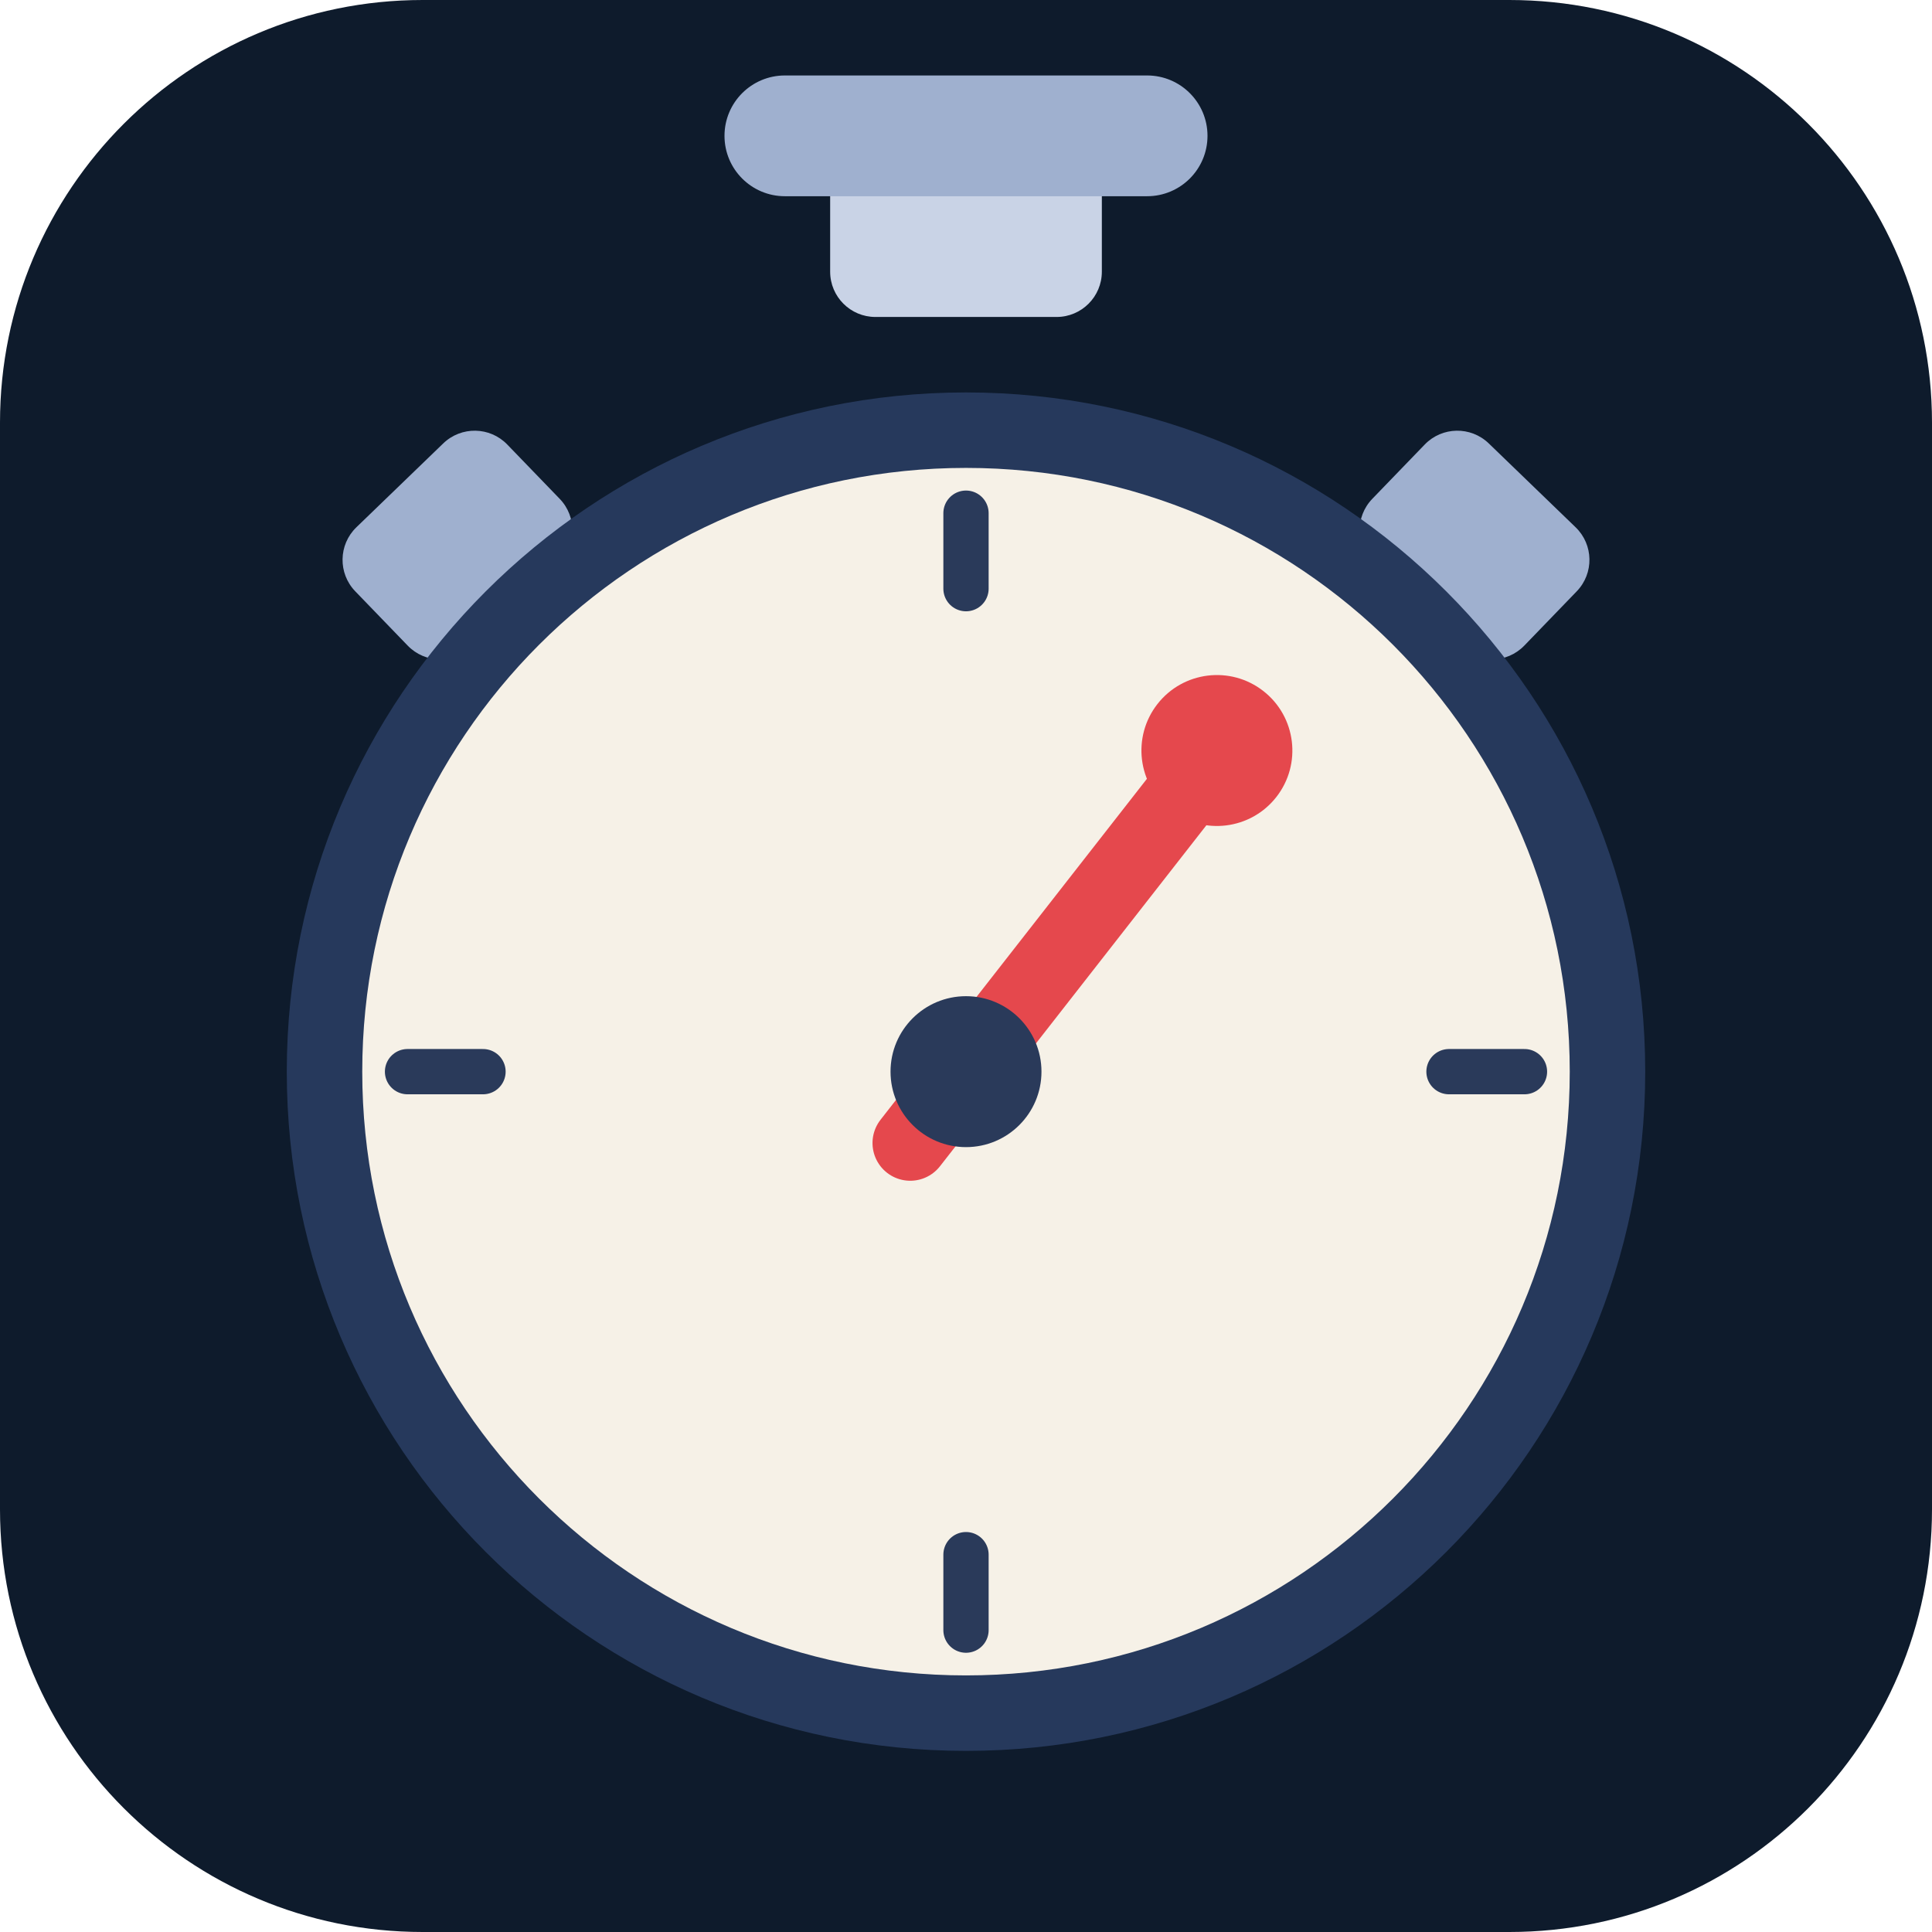
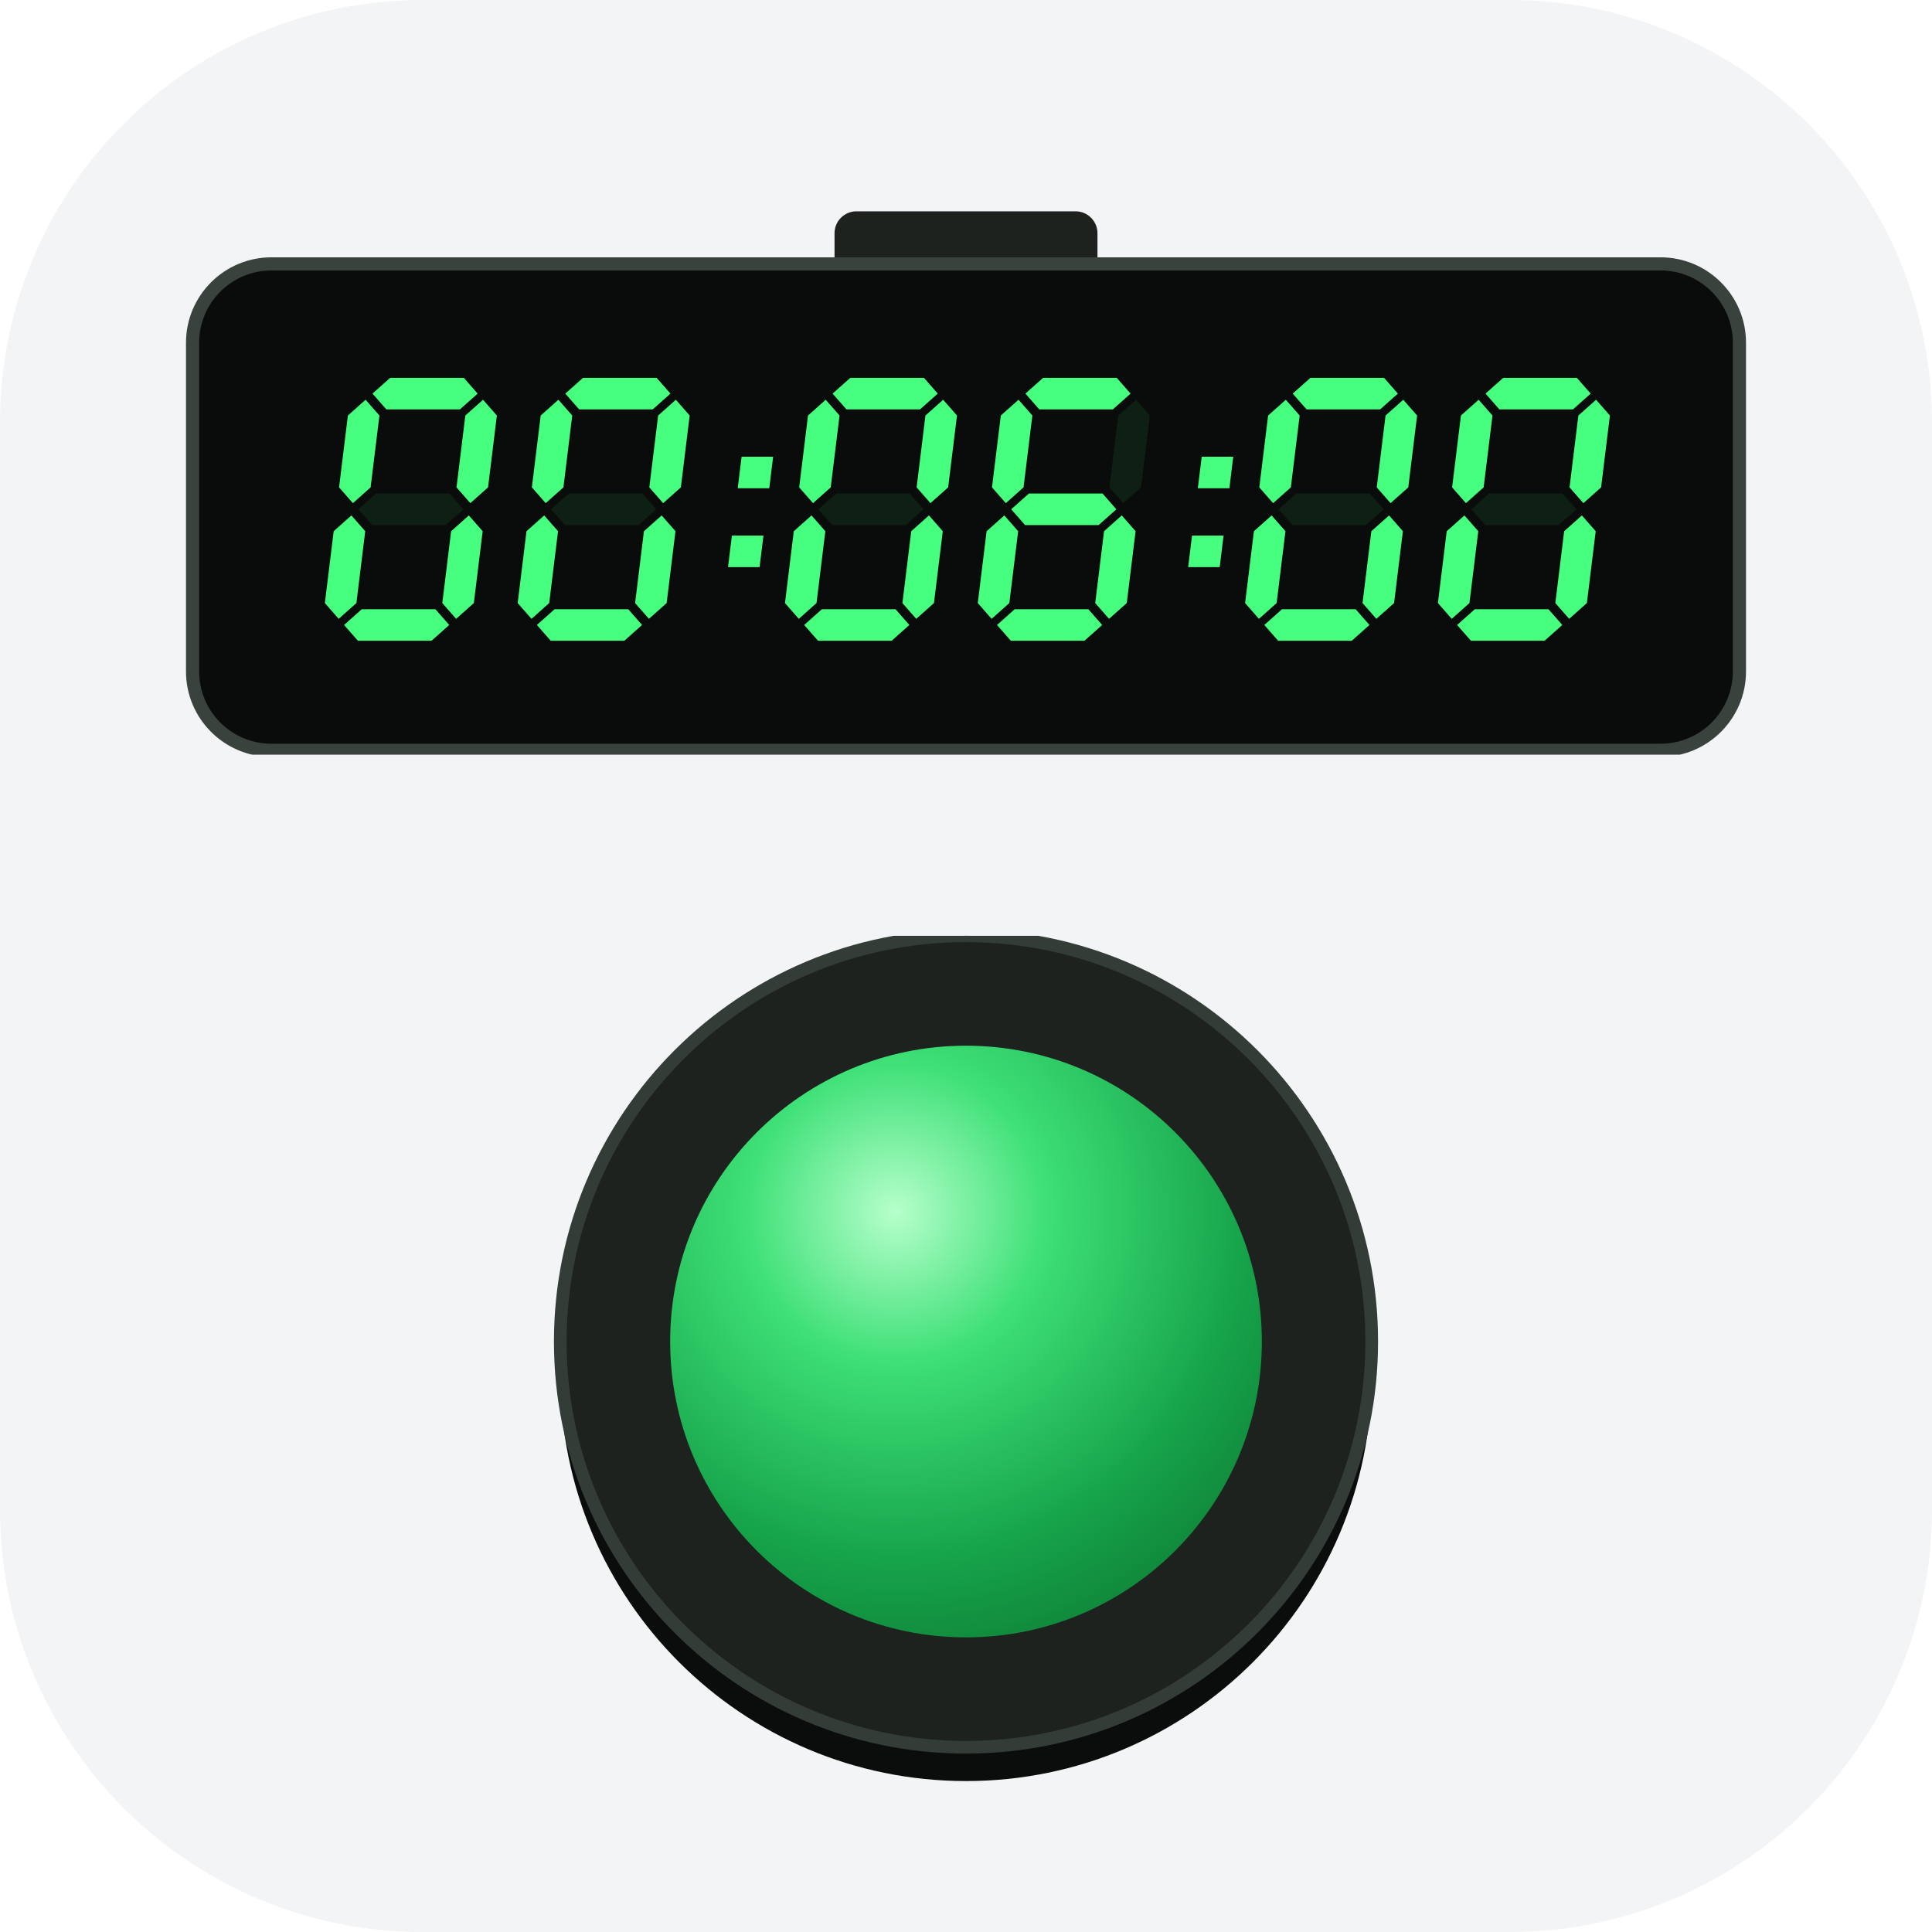
<svg xmlns="http://www.w3.org/2000/svg" viewBox="0 0 128 128">
-   <rect width="128" height="128" rx="28" fill="#0e1b2c" />
-   <rect x="55" y="9" width="18" height="12" rx="3" fill="#c9d3e6" />
-   <rect x="48" y="5" width="32" height="8" rx="4" fill="#9fb0cf" />
-   <g transform="translate(64 71)">
-     <g transform="rotate(44)">
-       <rect x="-7" y="-54" width="14" height="11" rx="3" fill="#9fb0cf" />
+   <rect width="128" height="128" rx="28" fill="#f3f4f6" />
+   <svg x="12" y="14" width="104" height="36" viewBox="0 0 178 62">
+     <rect x="74" y="0" width="30" height="9" rx="2.5" fill="#1d221f" />
+     <rect x=".75" y="6" width="176.5" height="55.5" rx="9" fill="#0a0c0b" stroke="#3a423d" stroke-width="1.5" />
+     <g transform="translate(19 19) skewX(-7)">
+       <g transform="translate(0 0)">
+         <polygon class="led-on" points="2.5,1.8 4.3,0 12.7,0 14.5,1.8 12.7,3.6 4.3,3.6" fill="#46ff7e" />
+         <polygon points="2.5,15 4.3,13.2 12.7,13.2 14.5,15 12.7,16.8 4.3,16.8" fill="rgba(70,255,126,.08)" />
+         <polygon class="led-on" points="2.5,28.2 4.3,26.4 12.7,26.4 14.5,28.2 12.7,30 4.3,30" fill="#46ff7e" />
+         <polygon class="led-on" points="1.8,2.5 3.6,4.3 3.6,12.5 1.8,14.3 0,12.5 0,4.3" fill="#46ff7e" />
+         <polygon class="led-on" points="15.2,2.5 17,4.3 17,12.5 15.2,14.3 13.4,12.5 13.4,4.3" fill="#46ff7e" />
+         <polygon class="led-on" points="1.8,15.7 3.6,17.5 3.6,25.7 1.8,27.5 0,25.7 0,17.5" fill="#46ff7e" />
+         <polygon class="led-on" points="15.2,15.7 17,17.5 17,25.7 15.2,27.5 13.4,25.7 13.4,17.5" fill="#46ff7e" />
+       </g>
+       <g transform="translate(22 0)">
+         <polygon class="led-on" points="2.5,1.8 4.3,0 12.7,0 14.5,1.8 12.7,3.6 4.3,3.6" fill="#46ff7e" />
+         <polygon points="2.5,15 4.3,13.2 12.7,13.2 14.5,15 12.7,16.8 4.3,16.8" fill="rgba(70,255,126,.08)" />
+         <polygon class="led-on" points="2.5,28.2 4.3,26.4 12.7,26.4 14.5,28.2 12.7,30 4.3,30" fill="#46ff7e" />
+         <polygon class="led-on" points="1.8,2.5 3.6,4.3 3.6,12.5 1.8,14.3 0,12.5 0,4.3" fill="#46ff7e" />
+         <polygon class="led-on" points="15.2,2.5 17,4.3 17,12.5 15.2,14.3 13.4,12.5 13.4,4.3" fill="#46ff7e" />
+         <polygon class="led-on" points="1.8,15.7 3.6,17.5 3.6,25.7 1.8,27.5 0,25.7 0,17.5" fill="#46ff7e" />
+         <polygon class="led-on" points="15.2,15.7 17,17.5 17,25.7 15.2,27.5 13.4,25.7 13.4,17.5" fill="#46ff7e" />
+       </g>
+       <rect class="led-on" x="45.5" y="9" width="3.6" height="3.6" fill="#46ff7e" />
+       <rect class="led-on" x="45.5" y="18" width="3.6" height="3.6" fill="#46ff7e" />
+       <g transform="translate(52.5 0)">
+         <polygon class="led-on" points="2.5,1.8 4.3,0 12.7,0 14.5,1.8 12.7,3.6 4.3,3.6" fill="#46ff7e" />
+         <polygon points="2.5,15 4.3,13.2 12.7,13.2 14.5,15 12.7,16.8 4.3,16.8" fill="rgba(70,255,126,.08)" />
+         <polygon class="led-on" points="2.5,28.2 4.3,26.4 12.7,26.4 14.5,28.2 12.7,30 4.3,30" fill="#46ff7e" />
+         <polygon class="led-on" points="1.8,2.5 3.6,4.3 3.6,12.5 1.8,14.3 0,12.5 0,4.3" fill="#46ff7e" />
+         <polygon class="led-on" points="15.2,2.5 17,4.3 17,12.5 15.2,14.3 13.4,12.5 13.4,4.3" fill="#46ff7e" />
+         <polygon class="led-on" points="1.8,15.7 3.6,17.5 3.6,25.7 1.8,27.5 0,25.7 0,17.5" fill="#46ff7e" />
+         <polygon class="led-on" points="15.2,15.7 17,17.5 17,25.7 15.2,27.5 13.4,25.7 13.4,17.5" fill="#46ff7e" />
+       </g>
+       <g transform="translate(74.5 0)">
+         <polygon class="led-on" points="2.5,1.8 4.3,0 12.7,0 14.5,1.8 12.7,3.6 4.3,3.6" fill="#46ff7e" />
+         <polygon class="led-on" points="2.5,15 4.3,13.2 12.7,13.2 14.5,15 12.7,16.8 4.3,16.8" fill="#46ff7e" />
+         <polygon class="led-on" points="2.5,28.2 4.3,26.4 12.7,26.4 14.5,28.2 12.7,30 4.3,30" fill="#46ff7e" />
+         <polygon class="led-on" points="1.8,2.5 3.6,4.3 3.6,12.5 1.8,14.3 0,12.5 0,4.3" fill="#46ff7e" />
+         <polygon points="15.2,2.5 17,4.3 17,12.5 15.2,14.3 13.4,12.5 13.4,4.3" fill="rgba(70,255,126,.08)" />
+         <polygon class="led-on" points="1.8,15.7 3.6,17.5 3.6,25.7 1.8,27.5 0,25.7 0,17.5" fill="#46ff7e" />
+         <polygon class="led-on" points="15.2,15.7 17,17.5 17,25.7 15.2,27.5 13.4,25.7 13.4,17.5" fill="#46ff7e" />
+       </g>
+       <rect class="led-on" x="98" y="9" width="3.6" height="3.6" fill="#46ff7e" />
+       <rect class="led-on" x="98" y="18" width="3.6" height="3.6" fill="#46ff7e" />
+       <g transform="translate(105 0)">
+         <polygon class="led-on" points="2.5,1.8 4.3,0 12.7,0 14.5,1.8 12.7,3.6 4.3,3.6" fill="#46ff7e" />
+         <polygon points="2.5,15 4.3,13.2 12.7,13.2 14.5,15 12.7,16.8 4.3,16.8" fill="rgba(70,255,126,.08)" />
+         <polygon class="led-on" points="2.5,28.2 4.3,26.4 12.7,26.4 14.5,28.2 12.7,30 4.3,30" fill="#46ff7e" />
+         <polygon class="led-on" points="1.8,2.5 3.6,4.3 3.6,12.5 1.8,14.3 0,12.5 0,4.3" fill="#46ff7e" />
+         <polygon class="led-on" points="15.2,2.5 17,4.3 17,12.5 15.2,14.3 13.4,12.5 13.4,4.3" fill="#46ff7e" />
+         <polygon class="led-on" points="1.8,15.7 3.6,17.5 3.6,25.7 1.8,27.5 0,25.7 0,17.5" fill="#46ff7e" />
+         <polygon class="led-on" points="15.2,15.7 17,17.5 17,25.7 15.2,27.5 13.4,25.7 13.4,17.5" fill="#46ff7e" />
+       </g>
+       <g transform="translate(127 0)">
+         <polygon class="led-on" points="2.5,1.8 4.3,0 12.7,0 14.5,1.8 12.7,3.6 4.3,3.6" fill="#46ff7e" />
+         <polygon points="2.5,15 4.3,13.2 12.7,13.2 14.5,15 12.7,16.8 4.3,16.8" fill="rgba(70,255,126,.08)" />
+         <polygon class="led-on" points="2.5,28.2 4.3,26.4 12.7,26.4 14.5,28.2 12.7,30 4.3,30" fill="#46ff7e" />
+         <polygon class="led-on" points="1.8,2.5 3.6,4.3 3.6,12.5 1.8,14.3 0,12.5 0,4.3" fill="#46ff7e" />
+         <polygon class="led-on" points="15.2,2.5 17,4.3 17,12.5 15.2,14.3 13.4,12.5 13.4,4.3" fill="#46ff7e" />
+         <polygon class="led-on" points="1.8,15.7 3.6,17.5 3.6,25.7 1.8,27.5 0,25.7 0,17.5" fill="#46ff7e" />
+         <polygon class="led-on" points="15.2,15.7 17,17.5 17,25.7 15.2,27.5 13.4,25.7 13.4,17.5" fill="#46ff7e" />
+       </g>
    </g>
-     <g transform="rotate(-44)">
-       <rect x="-7" y="-54" width="14" height="11" rx="3" fill="#9fb0cf" />
-     </g>
-     <circle r="45" fill="#26395c" />
-     <circle r="40" fill="#f6f1e7" />
-     <g stroke="#2a3a5a" stroke-width="3" stroke-linecap="round">
-       <line x1="0" y1="-32" x2="0" y2="-37" />
-       <line x1="32" y1="0" x2="37" y2="0" />
-       <line x1="0" y1="32" x2="0" y2="37" />
-       <line x1="-32" y1="0" x2="-37" y2="0" />
-     </g>
-     <g transform="rotate(38)">
-       <line x1="0" y1="6" x2="0" y2="-27" stroke="#e5484d" stroke-width="5" stroke-linecap="round" />
-       <circle cy="-27" r="5" fill="#e5484d" />
-     </g>
-     <circle r="5" fill="#2a3a5a" />
-   </g>
+   </svg>
+   <svg x="36" y="62" width="56" height="56" viewBox="0 0 100 100">
+     <defs>
+       <radialGradient id="icg" cx=".38" cy=".28" r=".85">
+         <stop offset="0" stop-color="#b6ffcb" />
+         <stop offset=".3" stop-color="#3ee077" />
+         <stop offset=".7" stop-color="#16a34a" />
+         <stop offset="1" stop-color="#0d7a33" />
+       </radialGradient>
+     </defs>
+     <circle cx="50" cy="52" r="48" fill="#0b0d0c" />
+     <circle cx="50" cy="48" r="48" fill="#1d221f" stroke="#343c37" stroke-width="1.5" />
+     <circle cx="50" cy="48" r="35" fill="url(#icg)" />
+   </svg>
</svg>
